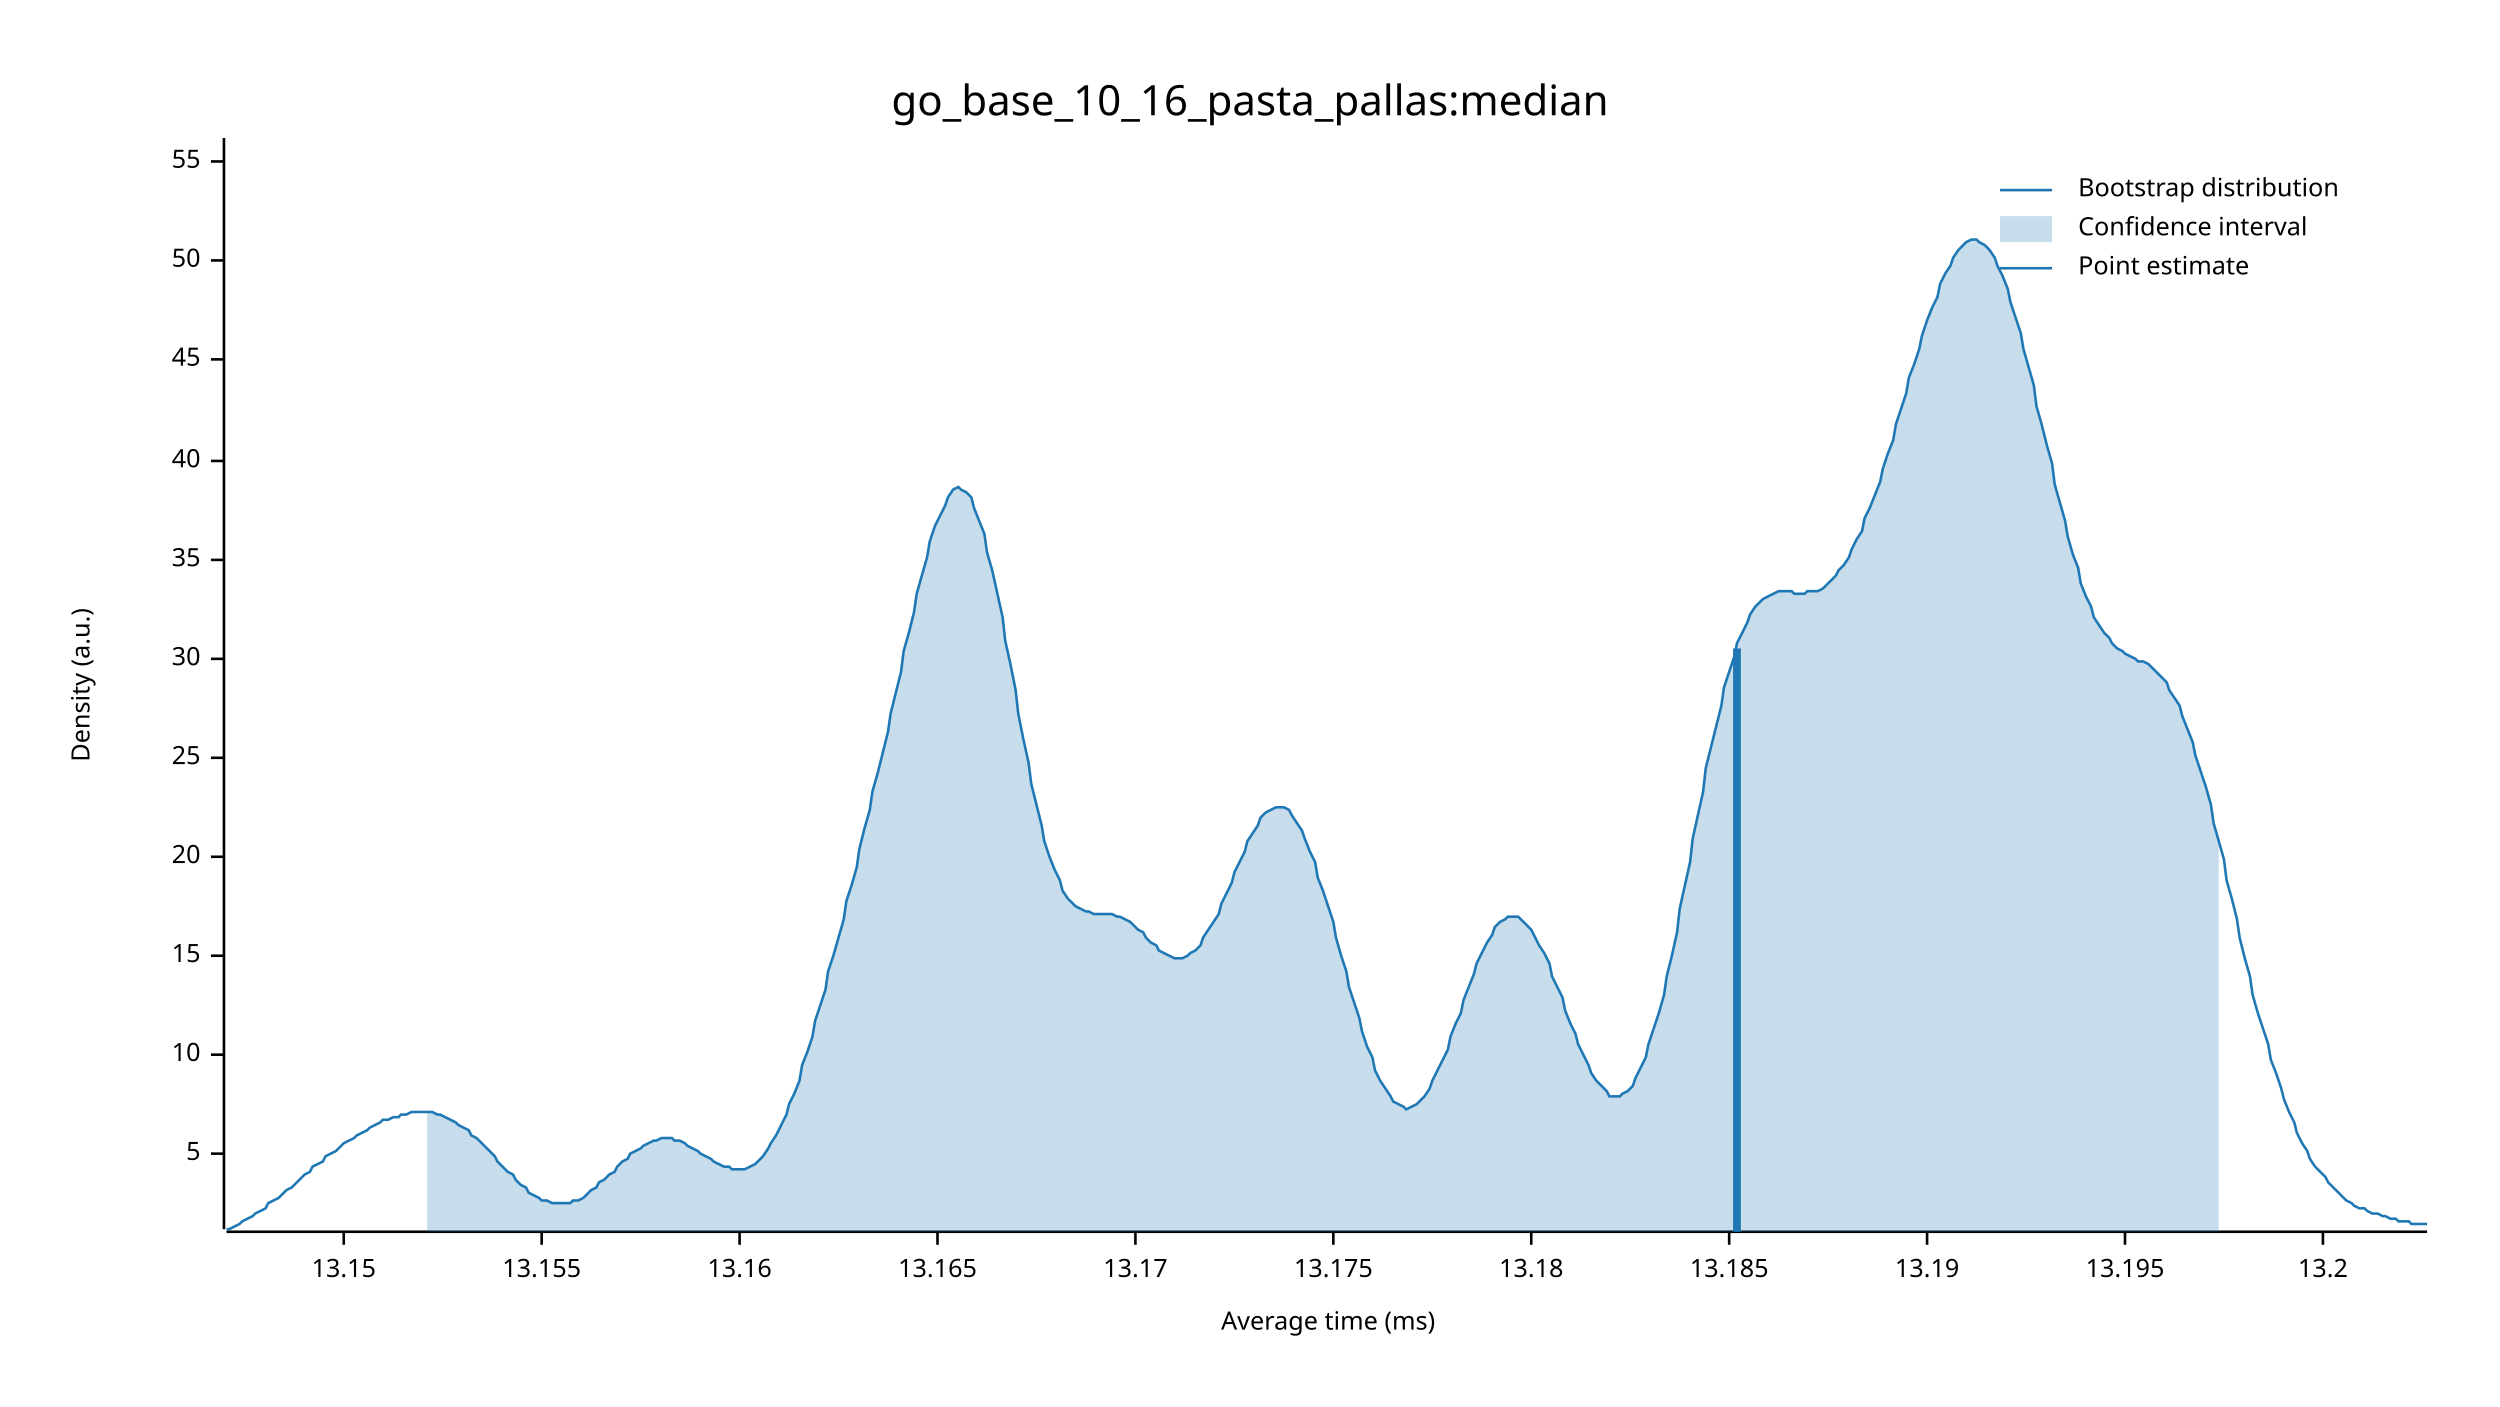
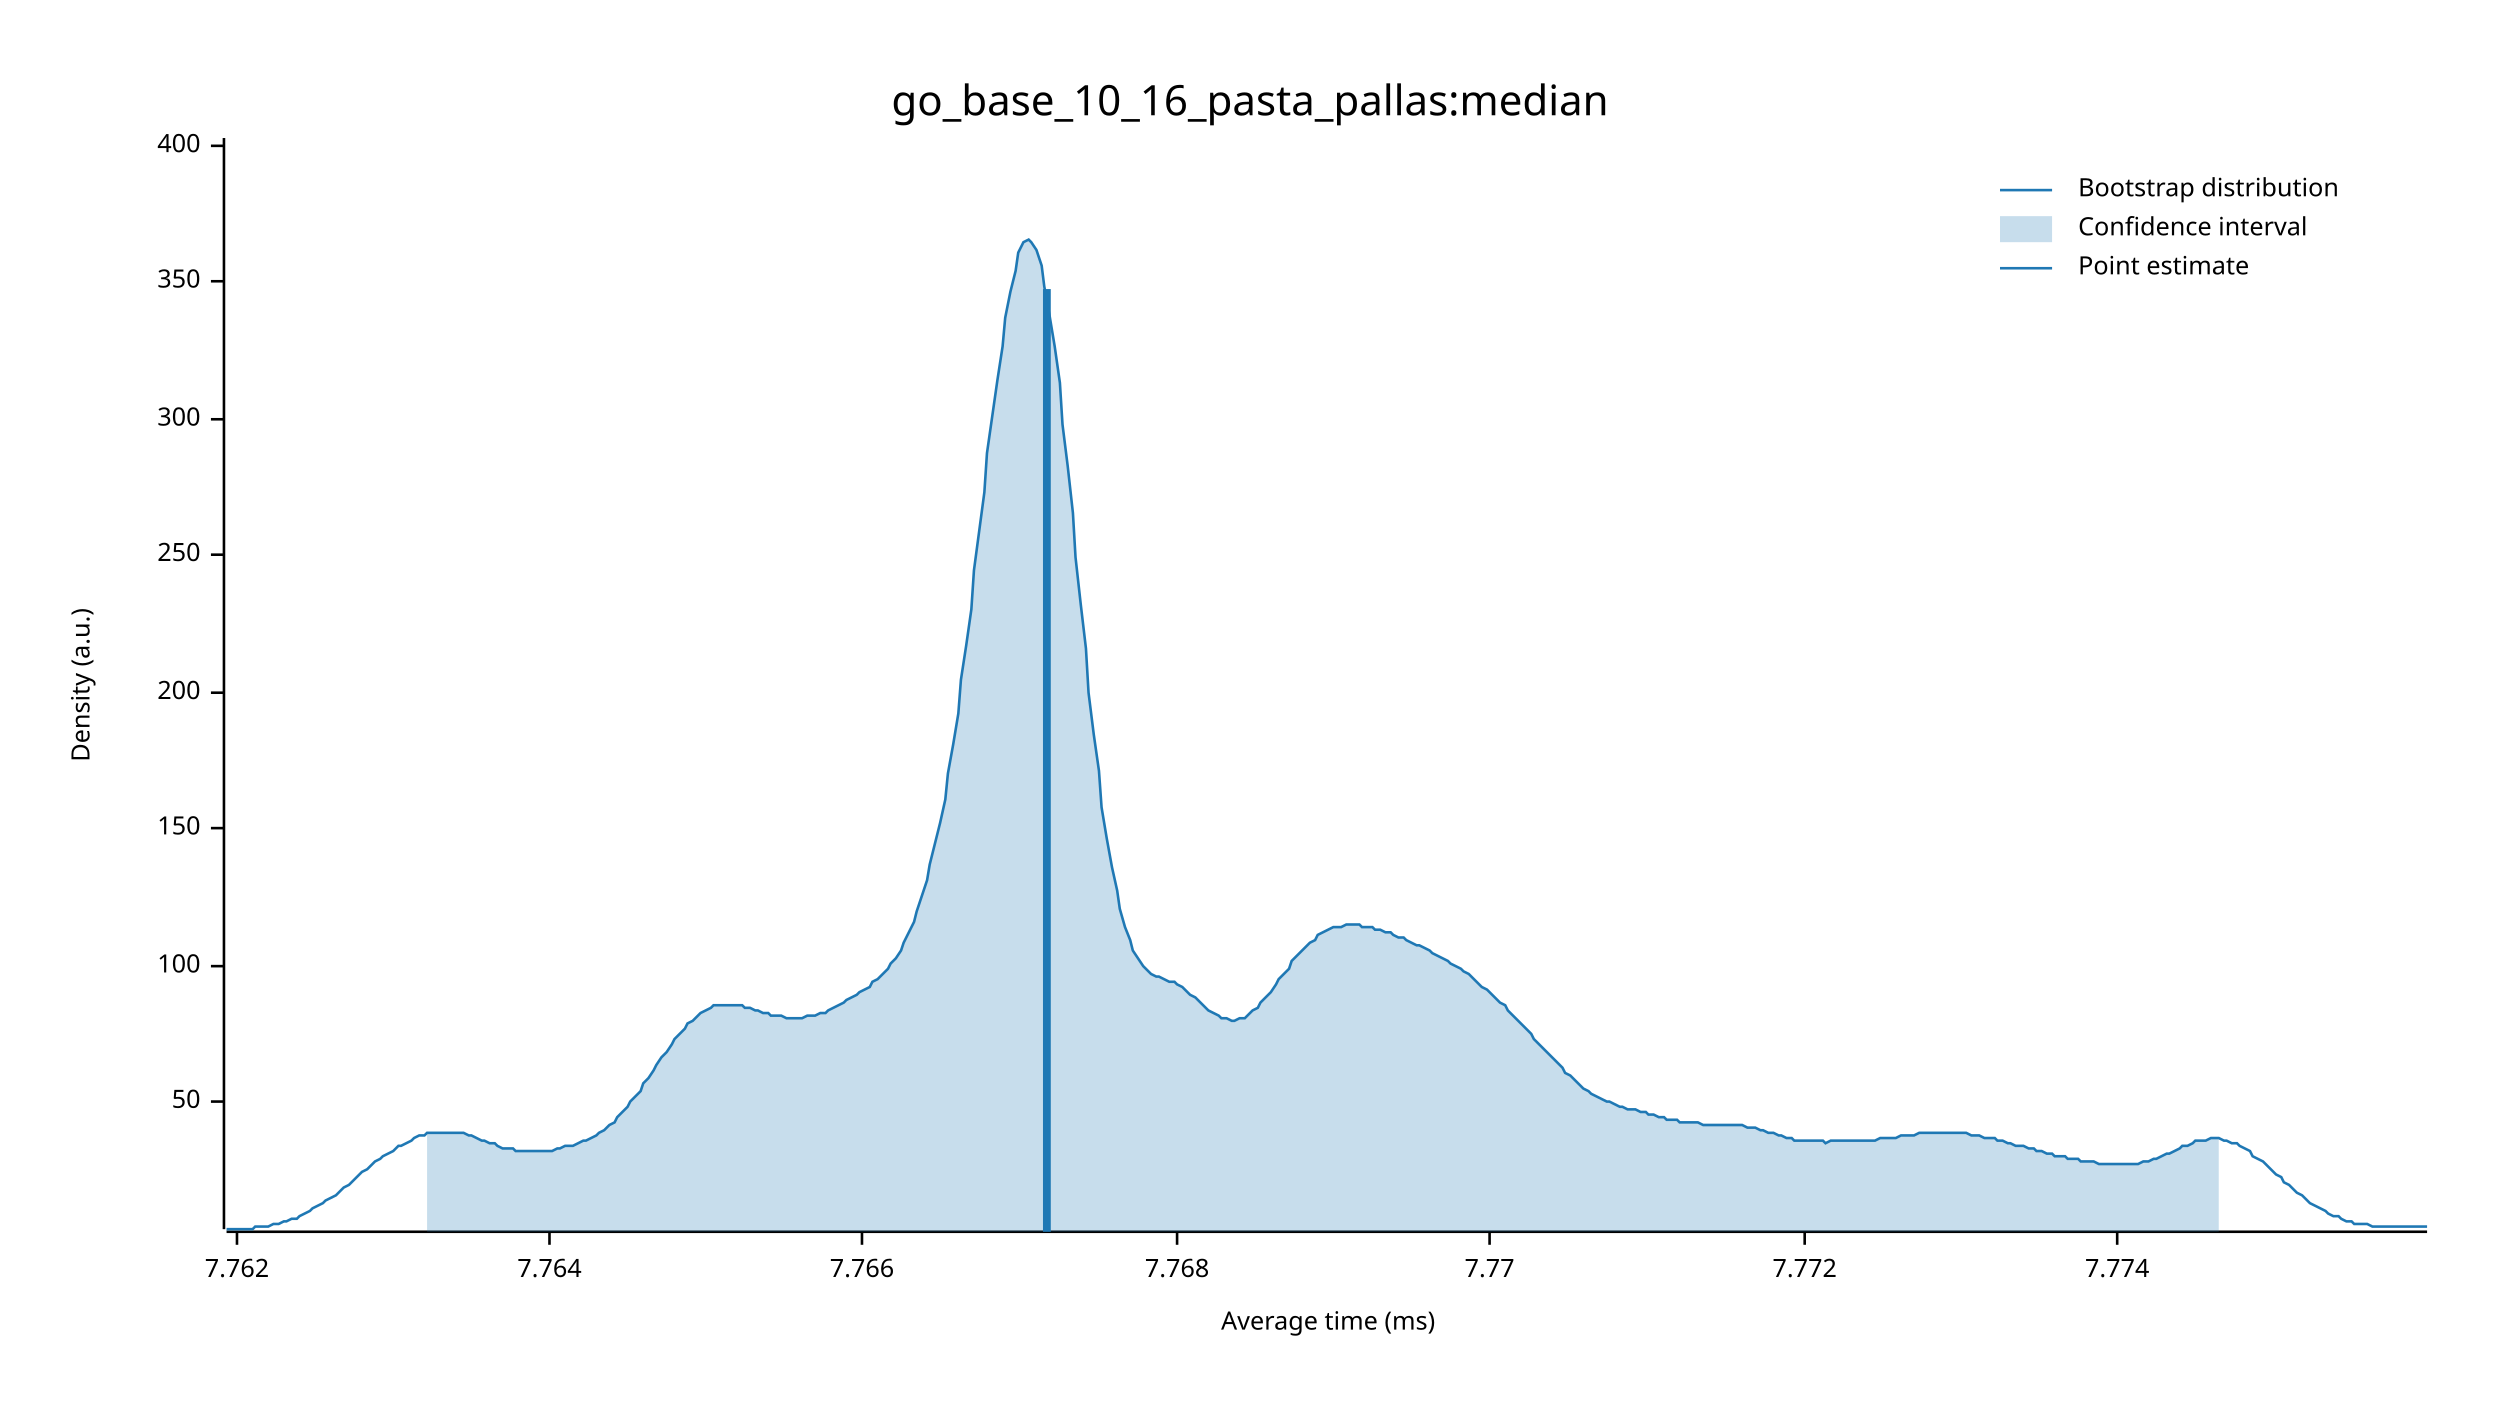
<svg xmlns="http://www.w3.org/2000/svg" width="960" height="540" viewBox="0 0 960 540">
  <text x="480" y="32" dy="0.76em" text-anchor="middle" font-family="sans-serif" font-size="16.129" opacity="1" fill="#000000">
go_base_10_16_pasta_pallas:median
</text>
  <text x="27" y="263" dy="0.76em" text-anchor="middle" font-family="sans-serif" font-size="9.677" opacity="1" fill="#000000" transform="rotate(270, 27, 263)">
Density (a.u.)
</text>
  <text x="510" y="513" dy="-0.5ex" text-anchor="middle" font-family="sans-serif" font-size="9.677" opacity="1" fill="#000000">
Average time (ms)
</text>
  <polyline fill="none" opacity="1" stroke="#000000" stroke-width="1" points="86,53 86,472 " />
-   <text x="77" y="443" dy="0.5ex" text-anchor="end" font-family="sans-serif" font-size="9.677" opacity="1" fill="#000000">
- 5
- </text>
-   <polyline fill="none" opacity="1" stroke="#000000" stroke-width="1" points="81,443 86,443 " />
-   <text x="77" y="405" dy="0.5ex" text-anchor="end" font-family="sans-serif" font-size="9.677" opacity="1" fill="#000000">
- 10
- </text>
-   <polyline fill="none" opacity="1" stroke="#000000" stroke-width="1" points="81,405 86,405 " />
-   <text x="77" y="367" dy="0.5ex" text-anchor="end" font-family="sans-serif" font-size="9.677" opacity="1" fill="#000000">
- 15
- </text>
-   <polyline fill="none" opacity="1" stroke="#000000" stroke-width="1" points="81,367 86,367 " />
-   <text x="77" y="329" dy="0.5ex" text-anchor="end" font-family="sans-serif" font-size="9.677" opacity="1" fill="#000000">
- 20
- </text>
-   <polyline fill="none" opacity="1" stroke="#000000" stroke-width="1" points="81,329 86,329 " />
-   <text x="77" y="291" dy="0.5ex" text-anchor="end" font-family="sans-serif" font-size="9.677" opacity="1" fill="#000000">
- 25
- </text>
-   <polyline fill="none" opacity="1" stroke="#000000" stroke-width="1" points="81,291 86,291 " />
-   <text x="77" y="253" dy="0.5ex" text-anchor="end" font-family="sans-serif" font-size="9.677" opacity="1" fill="#000000">
- 30
- </text>
-   <polyline fill="none" opacity="1" stroke="#000000" stroke-width="1" points="81,253 86,253 " />
-   <text x="77" y="215" dy="0.5ex" text-anchor="end" font-family="sans-serif" font-size="9.677" opacity="1" fill="#000000">
- 35
- </text>
-   <polyline fill="none" opacity="1" stroke="#000000" stroke-width="1" points="81,215 86,215 " />
-   <text x="77" y="177" dy="0.5ex" text-anchor="end" font-family="sans-serif" font-size="9.677" opacity="1" fill="#000000">
- 40
- </text>
-   <polyline fill="none" opacity="1" stroke="#000000" stroke-width="1" points="81,177 86,177 " />
-   <text x="77" y="138" dy="0.5ex" text-anchor="end" font-family="sans-serif" font-size="9.677" opacity="1" fill="#000000">
- 45
- </text>
-   <polyline fill="none" opacity="1" stroke="#000000" stroke-width="1" points="81,138 86,138 " />
-   <text x="77" y="100" dy="0.5ex" text-anchor="end" font-family="sans-serif" font-size="9.677" opacity="1" fill="#000000">
+   <text x="77" y="423" dy="0.5ex" text-anchor="end" font-family="sans-serif" font-size="9.677" opacity="1" fill="#000000">
50
</text>
-   <polyline fill="none" opacity="1" stroke="#000000" stroke-width="1" points="81,100 86,100 " />
-   <text x="77" y="62" dy="0.5ex" text-anchor="end" font-family="sans-serif" font-size="9.677" opacity="1" fill="#000000">
- 55
+   <polyline fill="none" opacity="1" stroke="#000000" stroke-width="1" points="81,423 86,423 " />
+   <text x="77" y="371" dy="0.5ex" text-anchor="end" font-family="sans-serif" font-size="9.677" opacity="1" fill="#000000">
+ 100
</text>
-   <polyline fill="none" opacity="1" stroke="#000000" stroke-width="1" points="81,62 86,62 " />
+   <polyline fill="none" opacity="1" stroke="#000000" stroke-width="1" points="81,371 86,371 " />
+   <text x="77" y="318" dy="0.5ex" text-anchor="end" font-family="sans-serif" font-size="9.677" opacity="1" fill="#000000">
+ 150
+ </text>
+   <polyline fill="none" opacity="1" stroke="#000000" stroke-width="1" points="81,318 86,318 " />
+   <text x="77" y="266" dy="0.5ex" text-anchor="end" font-family="sans-serif" font-size="9.677" opacity="1" fill="#000000">
+ 200
+ </text>
+   <polyline fill="none" opacity="1" stroke="#000000" stroke-width="1" points="81,266 86,266 " />
+   <text x="77" y="213" dy="0.5ex" text-anchor="end" font-family="sans-serif" font-size="9.677" opacity="1" fill="#000000">
+ 250
+ </text>
+   <polyline fill="none" opacity="1" stroke="#000000" stroke-width="1" points="81,213 86,213 " />
+   <text x="77" y="161" dy="0.5ex" text-anchor="end" font-family="sans-serif" font-size="9.677" opacity="1" fill="#000000">
+ 300
+ </text>
+   <polyline fill="none" opacity="1" stroke="#000000" stroke-width="1" points="81,161 86,161 " />
+   <text x="77" y="108" dy="0.5ex" text-anchor="end" font-family="sans-serif" font-size="9.677" opacity="1" fill="#000000">
+ 350
+ </text>
+   <polyline fill="none" opacity="1" stroke="#000000" stroke-width="1" points="81,108 86,108 " />
+   <text x="77" y="56" dy="0.5ex" text-anchor="end" font-family="sans-serif" font-size="9.677" opacity="1" fill="#000000">
+ 400
+ </text>
+   <polyline fill="none" opacity="1" stroke="#000000" stroke-width="1" points="81,56 86,56 " />
  <polyline fill="none" opacity="1" stroke="#000000" stroke-width="1" points="87,473 932,473 " />
-   <text x="132" y="483" dy="0.76em" text-anchor="middle" font-family="sans-serif" font-size="9.677" opacity="1" fill="#000000">
- 13.15
+   <text x="91" y="483" dy="0.76em" text-anchor="middle" font-family="sans-serif" font-size="9.677" opacity="1" fill="#000000">
+ 7.762
</text>
-   <polyline fill="none" opacity="1" stroke="#000000" stroke-width="1" points="132,473 132,478 " />
-   <text x="208" y="483" dy="0.76em" text-anchor="middle" font-family="sans-serif" font-size="9.677" opacity="1" fill="#000000">
- 13.155
+   <polyline fill="none" opacity="1" stroke="#000000" stroke-width="1" points="91,473 91,478 " />
+   <text x="211" y="483" dy="0.76em" text-anchor="middle" font-family="sans-serif" font-size="9.677" opacity="1" fill="#000000">
+ 7.764
</text>
-   <polyline fill="none" opacity="1" stroke="#000000" stroke-width="1" points="208,473 208,478 " />
-   <text x="284" y="483" dy="0.76em" text-anchor="middle" font-family="sans-serif" font-size="9.677" opacity="1" fill="#000000">
- 13.16
+   <polyline fill="none" opacity="1" stroke="#000000" stroke-width="1" points="211,473 211,478 " />
+   <text x="331" y="483" dy="0.76em" text-anchor="middle" font-family="sans-serif" font-size="9.677" opacity="1" fill="#000000">
+ 7.766
</text>
-   <polyline fill="none" opacity="1" stroke="#000000" stroke-width="1" points="284,473 284,478 " />
-   <text x="360" y="483" dy="0.76em" text-anchor="middle" font-family="sans-serif" font-size="9.677" opacity="1" fill="#000000">
- 13.165
+   <polyline fill="none" opacity="1" stroke="#000000" stroke-width="1" points="331,473 331,478 " />
+   <text x="452" y="483" dy="0.76em" text-anchor="middle" font-family="sans-serif" font-size="9.677" opacity="1" fill="#000000">
+ 7.768
</text>
-   <polyline fill="none" opacity="1" stroke="#000000" stroke-width="1" points="360,473 360,478 " />
-   <text x="436" y="483" dy="0.76em" text-anchor="middle" font-family="sans-serif" font-size="9.677" opacity="1" fill="#000000">
- 13.17
+   <polyline fill="none" opacity="1" stroke="#000000" stroke-width="1" points="452,473 452,478 " />
+   <text x="572" y="483" dy="0.76em" text-anchor="middle" font-family="sans-serif" font-size="9.677" opacity="1" fill="#000000">
+ 7.77
</text>
-   <polyline fill="none" opacity="1" stroke="#000000" stroke-width="1" points="436,473 436,478 " />
-   <text x="512" y="483" dy="0.76em" text-anchor="middle" font-family="sans-serif" font-size="9.677" opacity="1" fill="#000000">
- 13.175
+   <polyline fill="none" opacity="1" stroke="#000000" stroke-width="1" points="572,473 572,478 " />
+   <text x="693" y="483" dy="0.76em" text-anchor="middle" font-family="sans-serif" font-size="9.677" opacity="1" fill="#000000">
+ 7.772
</text>
-   <polyline fill="none" opacity="1" stroke="#000000" stroke-width="1" points="512,473 512,478 " />
-   <text x="588" y="483" dy="0.76em" text-anchor="middle" font-family="sans-serif" font-size="9.677" opacity="1" fill="#000000">
- 13.18
+   <polyline fill="none" opacity="1" stroke="#000000" stroke-width="1" points="693,473 693,478 " />
+   <text x="813" y="483" dy="0.76em" text-anchor="middle" font-family="sans-serif" font-size="9.677" opacity="1" fill="#000000">
+ 7.774
</text>
-   <polyline fill="none" opacity="1" stroke="#000000" stroke-width="1" points="588,473 588,478 " />
-   <text x="664" y="483" dy="0.76em" text-anchor="middle" font-family="sans-serif" font-size="9.677" opacity="1" fill="#000000">
- 13.185
- </text>
-   <polyline fill="none" opacity="1" stroke="#000000" stroke-width="1" points="664,473 664,478 " />
-   <text x="740" y="483" dy="0.76em" text-anchor="middle" font-family="sans-serif" font-size="9.677" opacity="1" fill="#000000">
- 13.19
- </text>
-   <polyline fill="none" opacity="1" stroke="#000000" stroke-width="1" points="740,473 740,478 " />
-   <text x="816" y="483" dy="0.76em" text-anchor="middle" font-family="sans-serif" font-size="9.677" opacity="1" fill="#000000">
- 13.195
- </text>
-   <polyline fill="none" opacity="1" stroke="#000000" stroke-width="1" points="816,473 816,478 " />
-   <text x="892" y="483" dy="0.76em" text-anchor="middle" font-family="sans-serif" font-size="9.677" opacity="1" fill="#000000">
- 13.2
- </text>
-   <polyline fill="none" opacity="1" stroke="#000000" stroke-width="1" points="892,473 892,478 " />
-   <polyline fill="none" opacity="1" stroke="#1F78B4" stroke-width="1" points="87,472 88,472 90,471 92,470 93,469 95,468 97,467 98,466 100,465 102,464 103,462 105,461 107,460 109,458 110,457 112,456 114,454 115,453 117,451 119,450 120,448 122,447 124,446 125,444 127,443 129,442 131,440 132,439 134,438 136,437 137,436 139,435 141,434 142,433 144,432 146,431 147,430 149,430 151,429 153,429 154,428 156,428 158,427 159,427 161,427 163,427 164,427 166,427 168,428 169,428 171,429 173,430 175,431 176,432 178,433 180,434 181,436 183,437 185,439 186,440 188,442 190,444 191,446 193,448 195,450 197,451 198,453 200,455 202,456 203,458 205,459 207,460 208,461 210,461 212,462 214,462 215,462 217,462 219,462 220,461 222,461 224,460 225,459 227,457 229,456 230,454 232,453 234,451 236,450 237,448 239,446 241,445 242,443 244,442 246,441 247,440 249,439 251,438 252,438 254,437 256,437 258,437 259,438 261,438 263,439 264,440 266,441 268,442 269,443 271,444 273,445 274,446 276,447 278,448 280,448 281,449 283,449 285,449 286,449 288,448 290,447 291,446 293,444 295,441 296,439 298,436 300,432 302,428 303,424 305,420 307,415 308,409 310,404 312,398 313,392 315,386 317,380 318,373 320,367 322,360 324,353 325,346 327,340 329,333 330,326 332,318 334,311 335,304 337,297 339,289 341,281 342,274 344,266 346,258 347,250 349,243 351,235 352,228 354,221 356,214 357,208 359,202 361,198 363,194 364,191 366,188 368,187 369,188 371,189 373,191 374,195 376,200 378,205 379,212 381,219 383,228 385,237 386,246 388,255 390,265 391,274 393,284 395,293 396,301 398,309 400,317 401,323 403,329 405,334 407,338 408,342 410,345 412,347 413,348 415,349 417,350 418,350 420,351 422,351 423,351 425,351 427,351 429,352 430,352 432,353 434,354 435,355 437,357 439,358 440,360 442,362 444,363 445,365 447,366 449,367 451,368 452,368 454,368 456,367 457,366 459,365 461,363 462,360 464,357 466,354 468,351 469,347 471,343 473,339 474,335 476,331 478,327 479,323 481,320 483,317 484,314 486,312 488,311 490,310 491,310 493,310 495,311 496,313 498,316 500,319 501,322 503,327 505,331 506,337 508,342 510,348 512,354 513,360 515,367 517,373 518,379 520,385 522,391 523,396 525,402 527,406 528,411 530,415 532,418 534,421 535,423 537,424 539,425 540,426 542,425 544,424 545,423 547,421 549,418 550,415 552,411 554,407 556,403 557,398 559,393 561,389 562,384 564,379 566,374 567,370 569,366 571,362 573,359 574,356 576,354 578,353 579,352 581,352 583,352 584,353 586,355 588,357 589,359 591,363 593,366 595,370 596,375 598,379 600,383 601,388 603,393 605,397 606,401 608,405 610,409 611,412 613,415 615,417 617,419 618,421 620,421 622,421 623,420 625,419 627,417 628,414 630,410 632,406 633,401 635,395 637,389 639,382 640,375 642,367 644,358 645,349 647,340 649,331 650,322 652,313 654,304 655,295 657,287 659,279 661,271 662,264 664,258 666,252 667,247 669,243 671,239 672,236 674,233 676,231 677,230 679,229 681,228 683,227 684,227 686,227 688,227 689,228 691,228 693,228 694,227 696,227 698,227 700,226 701,225 703,223 705,221 706,219 708,217 710,214 711,211 713,207 715,204 716,199 718,195 720,190 722,185 723,180 725,174 727,169 728,163 730,157 732,151 733,145 735,140 737,134 738,129 740,123 742,118 744,114 745,109 747,105 749,102 750,99 752,96 754,94 755,93 757,92 759,92 760,93 762,94 764,96 766,99 767,102 769,106 771,111 772,116 774,122 776,128 777,134 779,141 781,148 782,156 784,163 786,171 788,178 789,186 791,193 793,200 794,206 796,213 798,218 799,224 801,229 803,233 804,237 806,240 808,243 810,245 811,247 813,249 815,250 816,251 818,252 820,253 821,254 823,254 825,255 827,257 828,258 830,260 832,262 833,265 835,268 837,271 838,275 840,280 842,285 843,290 845,296 847,302 849,309 850,316 852,323 854,330 855,338 857,345 859,353 860,360 862,368 864,375 865,382 867,389 869,395 871,401 872,407 874,412 876,418 877,422 879,427 881,431 882,435 884,439 886,442 887,445 889,448 891,450 893,452 894,454 896,456 898,458 899,459 901,461 903,462 904,463 906,464 908,464 909,465 911,466 913,466 915,467 916,467 918,468 920,468 921,469 923,469 925,469 926,470 928,470 930,470 932,470 " />
-   <polygon opacity="0.25" fill="#1F78B4" points="164,427 166,427 168,428 169,428 171,429 173,430 175,431 176,432 178,433 180,434 181,436 183,437 185,439 186,440 188,442 190,444 191,446 193,448 195,450 197,451 198,453 200,455 202,456 203,458 205,459 207,460 208,461 210,461 212,462 214,462 215,462 217,462 219,462 220,461 222,461 224,460 225,459 227,457 229,456 230,454 232,453 234,451 236,450 237,448 239,446 241,445 242,443 244,442 246,441 247,440 249,439 251,438 252,438 254,437 256,437 258,437 259,438 261,438 263,439 264,440 266,441 268,442 269,443 271,444 273,445 274,446 276,447 278,448 280,448 281,449 283,449 285,449 286,449 288,448 290,447 291,446 293,444 295,441 296,439 298,436 300,432 302,428 303,424 305,420 307,415 308,409 310,404 312,398 313,392 315,386 317,380 318,373 320,367 322,360 324,353 325,346 327,340 329,333 330,326 332,318 334,311 335,304 337,297 339,289 341,281 342,274 344,266 346,258 347,250 349,243 351,235 352,228 354,221 356,214 357,208 359,202 361,198 363,194 364,191 366,188 368,187 369,188 371,189 373,191 374,195 376,200 378,205 379,212 381,219 383,228 385,237 386,246 388,255 390,265 391,274 393,284 395,293 396,301 398,309 400,317 401,323 403,329 405,334 407,338 408,342 410,345 412,347 413,348 415,349 417,350 418,350 420,351 422,351 423,351 425,351 427,351 429,352 430,352 432,353 434,354 435,355 437,357 439,358 440,360 442,362 444,363 445,365 447,366 449,367 451,368 452,368 454,368 456,367 457,366 459,365 461,363 462,360 464,357 466,354 468,351 469,347 471,343 473,339 474,335 476,331 478,327 479,323 481,320 483,317 484,314 486,312 488,311 490,310 491,310 493,310 495,311 496,313 498,316 500,319 501,322 503,327 505,331 506,337 508,342 510,348 512,354 513,360 515,367 517,373 518,379 520,385 522,391 523,396 525,402 527,406 528,411 530,415 532,418 534,421 535,423 537,424 539,425 540,426 542,425 544,424 545,423 547,421 549,418 550,415 552,411 554,407 556,403 557,398 559,393 561,389 562,384 564,379 566,374 567,370 569,366 571,362 573,359 574,356 576,354 578,353 579,352 581,352 583,352 584,353 586,355 588,357 589,359 591,363 593,366 595,370 596,375 598,379 600,383 601,388 603,393 605,397 606,401 608,405 610,409 611,412 613,415 615,417 617,419 618,421 620,421 622,421 623,420 625,419 627,417 628,414 630,410 632,406 633,401 635,395 637,389 639,382 640,375 642,367 644,358 645,349 647,340 649,331 650,322 652,313 654,304 655,295 657,287 659,279 661,271 662,264 664,258 666,252 667,247 669,243 671,239 672,236 674,233 676,231 677,230 679,229 681,228 683,227 684,227 686,227 688,227 689,228 691,228 693,228 694,227 696,227 698,227 700,226 701,225 703,223 705,221 706,219 708,217 710,214 711,211 713,207 715,204 716,199 718,195 720,190 722,185 723,180 725,174 727,169 728,163 730,157 732,151 733,145 735,140 737,134 738,129 740,123 742,118 744,114 745,109 747,105 749,102 750,99 752,96 754,94 755,93 757,92 759,92 760,93 762,94 764,96 766,99 767,102 769,106 771,111 772,116 774,122 776,128 777,134 779,141 781,148 782,156 784,163 786,171 788,178 789,186 791,193 793,200 794,206 796,213 798,218 799,224 801,229 803,233 804,237 806,240 808,243 810,245 811,247 813,249 815,250 816,251 818,252 820,253 821,254 823,254 825,255 827,257 828,258 830,260 832,262 833,265 835,268 837,271 838,275 840,280 842,285 843,290 845,296 847,302 849,309 850,316 852,323 852,473 164,473 " />
-   <polyline fill="none" opacity="1" stroke="#1F78B4" stroke-width="3" points="667,473 667,249 " />
+   <polyline fill="none" opacity="1" stroke="#000000" stroke-width="1" points="813,473 813,478 " />
+   <polyline fill="none" opacity="1" stroke="#1F78B4" stroke-width="1" points="87,472 88,472 90,472 92,472 93,472 95,472 97,472 98,471 100,471 102,471 103,471 105,470 107,470 109,469 110,469 112,468 114,468 115,467 117,466 119,465 120,464 122,463 124,462 125,461 127,460 129,459 131,457 132,456 134,455 136,453 137,452 139,450 141,449 142,448 144,446 146,445 147,444 149,443 151,442 153,440 154,440 156,439 158,438 159,437 161,436 163,436 164,435 166,435 168,435 169,435 171,435 173,435 175,435 176,435 178,435 180,436 181,436 183,437 185,438 186,438 188,439 190,439 191,440 193,441 195,441 197,441 198,442 200,442 202,442 203,442 205,442 207,442 208,442 210,442 212,442 214,441 215,441 217,440 219,440 220,440 222,439 224,438 225,438 227,437 229,436 230,435 232,434 234,432 236,431 237,429 239,427 241,425 242,423 244,421 246,419 247,416 249,414 251,411 252,409 254,406 256,404 258,401 259,399 261,397 263,395 264,393 266,392 268,390 269,389 271,388 273,387 274,386 276,386 278,386 280,386 281,386 283,386 285,386 286,387 288,387 290,388 291,388 293,389 295,389 296,390 298,390 300,390 302,391 303,391 305,391 307,391 308,391 310,390 312,390 313,390 315,389 317,389 318,388 320,387 322,386 324,385 325,384 327,383 329,382 330,381 332,380 334,379 335,377 337,376 339,374 341,372 342,370 344,368 346,365 347,362 349,358 351,354 352,350 354,344 356,338 357,332 359,324 361,316 363,307 364,297 366,286 368,274 369,261 371,248 373,234 374,219 376,204 378,189 379,174 381,160 383,146 385,133 386,122 388,112 390,104 391,97 393,93 395,92 396,93 398,96 400,102 401,110 403,121 405,133 407,147 408,163 410,179 412,197 413,214 415,232 417,249 418,266 420,282 422,296 423,310 425,322 427,333 429,342 430,349 432,356 434,361 435,365 437,368 439,371 440,372 442,374 444,375 445,375 447,376 449,377 451,377 452,378 454,379 456,381 457,382 459,383 461,385 462,386 464,388 466,389 468,390 469,391 471,391 473,392 474,392 476,391 478,391 479,390 481,388 483,387 484,385 486,383 488,381 490,378 491,376 493,374 495,372 496,369 498,367 500,365 501,364 503,362 505,361 506,359 508,358 510,357 512,356 513,356 515,356 517,355 518,355 520,355 522,355 523,356 525,356 527,356 528,357 530,357 532,358 534,358 535,359 537,360 539,360 540,361 542,362 544,363 545,363 547,364 549,365 550,366 552,367 554,368 556,369 557,370 559,371 561,372 562,373 564,374 566,376 567,377 569,379 571,380 573,382 574,383 576,385 578,386 579,388 581,390 583,392 584,393 586,395 588,397 589,399 591,401 593,403 595,405 596,406 598,408 600,410 601,412 603,413 605,415 606,416 608,418 610,419 611,420 613,421 615,422 617,423 618,423 620,424 622,425 623,425 625,426 627,426 628,426 630,427 632,427 633,428 635,428 637,429 639,429 640,430 642,430 644,430 645,431 647,431 649,431 650,431 652,431 654,432 655,432 657,432 659,432 661,432 662,432 664,432 666,432 667,432 669,432 671,433 672,433 674,433 676,434 677,434 679,435 681,435 683,436 684,436 686,437 688,437 689,438 691,438 693,438 694,438 696,438 698,438 700,438 701,439 703,438 705,438 706,438 708,438 710,438 711,438 713,438 715,438 716,438 718,438 720,438 722,437 723,437 725,437 727,437 728,437 730,436 732,436 733,436 735,436 737,435 738,435 740,435 742,435 744,435 745,435 747,435 749,435 750,435 752,435 754,435 755,435 757,436 759,436 760,436 762,437 764,437 766,437 767,438 769,438 771,439 772,439 774,440 776,440 777,440 779,441 781,441 782,442 784,442 786,443 788,443 789,444 791,444 793,444 794,445 796,445 798,445 799,446 801,446 803,446 804,446 806,447 808,447 810,447 811,447 813,447 815,447 816,447 818,447 820,447 821,447 823,446 825,446 827,445 828,445 830,444 832,443 833,443 835,442 837,441 838,440 840,440 842,439 843,438 845,438 847,438 849,437 850,437 852,437 854,438 855,438 857,439 859,439 860,440 862,441 864,442 865,444 867,445 869,446 871,448 872,449 874,451 876,452 877,454 879,455 881,457 882,458 884,459 886,461 887,462 889,463 891,464 893,465 894,466 896,467 898,467 899,468 901,469 903,469 904,470 906,470 908,470 909,470 911,471 913,471 915,471 916,471 918,471 920,471 921,471 923,471 925,471 926,471 928,471 930,471 932,471 " />
+   <polygon opacity="0.25" fill="#1F78B4" points="164,435 166,435 168,435 169,435 171,435 173,435 175,435 176,435 178,435 180,436 181,436 183,437 185,438 186,438 188,439 190,439 191,440 193,441 195,441 197,441 198,442 200,442 202,442 203,442 205,442 207,442 208,442 210,442 212,442 214,441 215,441 217,440 219,440 220,440 222,439 224,438 225,438 227,437 229,436 230,435 232,434 234,432 236,431 237,429 239,427 241,425 242,423 244,421 246,419 247,416 249,414 251,411 252,409 254,406 256,404 258,401 259,399 261,397 263,395 264,393 266,392 268,390 269,389 271,388 273,387 274,386 276,386 278,386 280,386 281,386 283,386 285,386 286,387 288,387 290,388 291,388 293,389 295,389 296,390 298,390 300,390 302,391 303,391 305,391 307,391 308,391 310,390 312,390 313,390 315,389 317,389 318,388 320,387 322,386 324,385 325,384 327,383 329,382 330,381 332,380 334,379 335,377 337,376 339,374 341,372 342,370 344,368 346,365 347,362 349,358 351,354 352,350 354,344 356,338 357,332 359,324 361,316 363,307 364,297 366,286 368,274 369,261 371,248 373,234 374,219 376,204 378,189 379,174 381,160 383,146 385,133 386,122 388,112 390,104 391,97 393,93 395,92 396,93 398,96 400,102 401,110 403,121 405,133 407,147 408,163 410,179 412,197 413,214 415,232 417,249 418,266 420,282 422,296 423,310 425,322 427,333 429,342 430,349 432,356 434,361 435,365 437,368 439,371 440,372 442,374 444,375 445,375 447,376 449,377 451,377 452,378 454,379 456,381 457,382 459,383 461,385 462,386 464,388 466,389 468,390 469,391 471,391 473,392 474,392 476,391 478,391 479,390 481,388 483,387 484,385 486,383 488,381 490,378 491,376 493,374 495,372 496,369 498,367 500,365 501,364 503,362 505,361 506,359 508,358 510,357 512,356 513,356 515,356 517,355 518,355 520,355 522,355 523,356 525,356 527,356 528,357 530,357 532,358 534,358 535,359 537,360 539,360 540,361 542,362 544,363 545,363 547,364 549,365 550,366 552,367 554,368 556,369 557,370 559,371 561,372 562,373 564,374 566,376 567,377 569,379 571,380 573,382 574,383 576,385 578,386 579,388 581,390 583,392 584,393 586,395 588,397 589,399 591,401 593,403 595,405 596,406 598,408 600,410 601,412 603,413 605,415 606,416 608,418 610,419 611,420 613,421 615,422 617,423 618,423 620,424 622,425 623,425 625,426 627,426 628,426 630,427 632,427 633,428 635,428 637,429 639,429 640,430 642,430 644,430 645,431 647,431 649,431 650,431 652,431 654,432 655,432 657,432 659,432 661,432 662,432 664,432 666,432 667,432 669,432 671,433 672,433 674,433 676,434 677,434 679,435 681,435 683,436 684,436 686,437 688,437 689,438 691,438 693,438 694,438 696,438 698,438 700,438 701,439 703,438 705,438 706,438 708,438 710,438 711,438 713,438 715,438 716,438 718,438 720,438 722,437 723,437 725,437 727,437 728,437 730,436 732,436 733,436 735,436 737,435 738,435 740,435 742,435 744,435 745,435 747,435 749,435 750,435 752,435 754,435 755,435 757,436 759,436 760,436 762,437 764,437 766,437 767,438 769,438 771,439 772,439 774,440 776,440 777,440 779,441 781,441 782,442 784,442 786,443 788,443 789,444 791,444 793,444 794,445 796,445 798,445 799,446 801,446 803,446 804,446 806,447 808,447 810,447 811,447 813,447 815,447 816,447 818,447 820,447 821,447 823,446 825,446 827,445 828,445 830,444 832,443 833,443 835,442 837,441 838,440 840,440 842,439 843,438 845,438 847,438 849,437 850,437 852,437 852,473 164,473 " />
+   <polyline fill="none" opacity="1" stroke="#1F78B4" stroke-width="3" points="402,473 402,111 " />
  <text x="798" y="68" dy="0.76em" text-anchor="start" font-family="sans-serif" font-size="9.677" opacity="1" fill="#000000">
Bootstrap distribution
</text>
  <text x="798" y="83" dy="0.76em" text-anchor="start" font-family="sans-serif" font-size="9.677" opacity="1" fill="#000000">
Confidence interval
</text>
  <text x="798" y="98" dy="0.76em" text-anchor="start" font-family="sans-serif" font-size="9.677" opacity="1" fill="#000000">
Point estimate
</text>
  <polyline fill="none" opacity="1" stroke="#1F78B4" stroke-width="1" points="768,73 788,73 " />
  <rect x="768" y="83" width="20" height="10" opacity="0.25" fill="#1F78B4" stroke="none" />
  <polyline fill="none" opacity="1" stroke="#1F78B4" stroke-width="1" points="768,103 788,103 " />
</svg>
